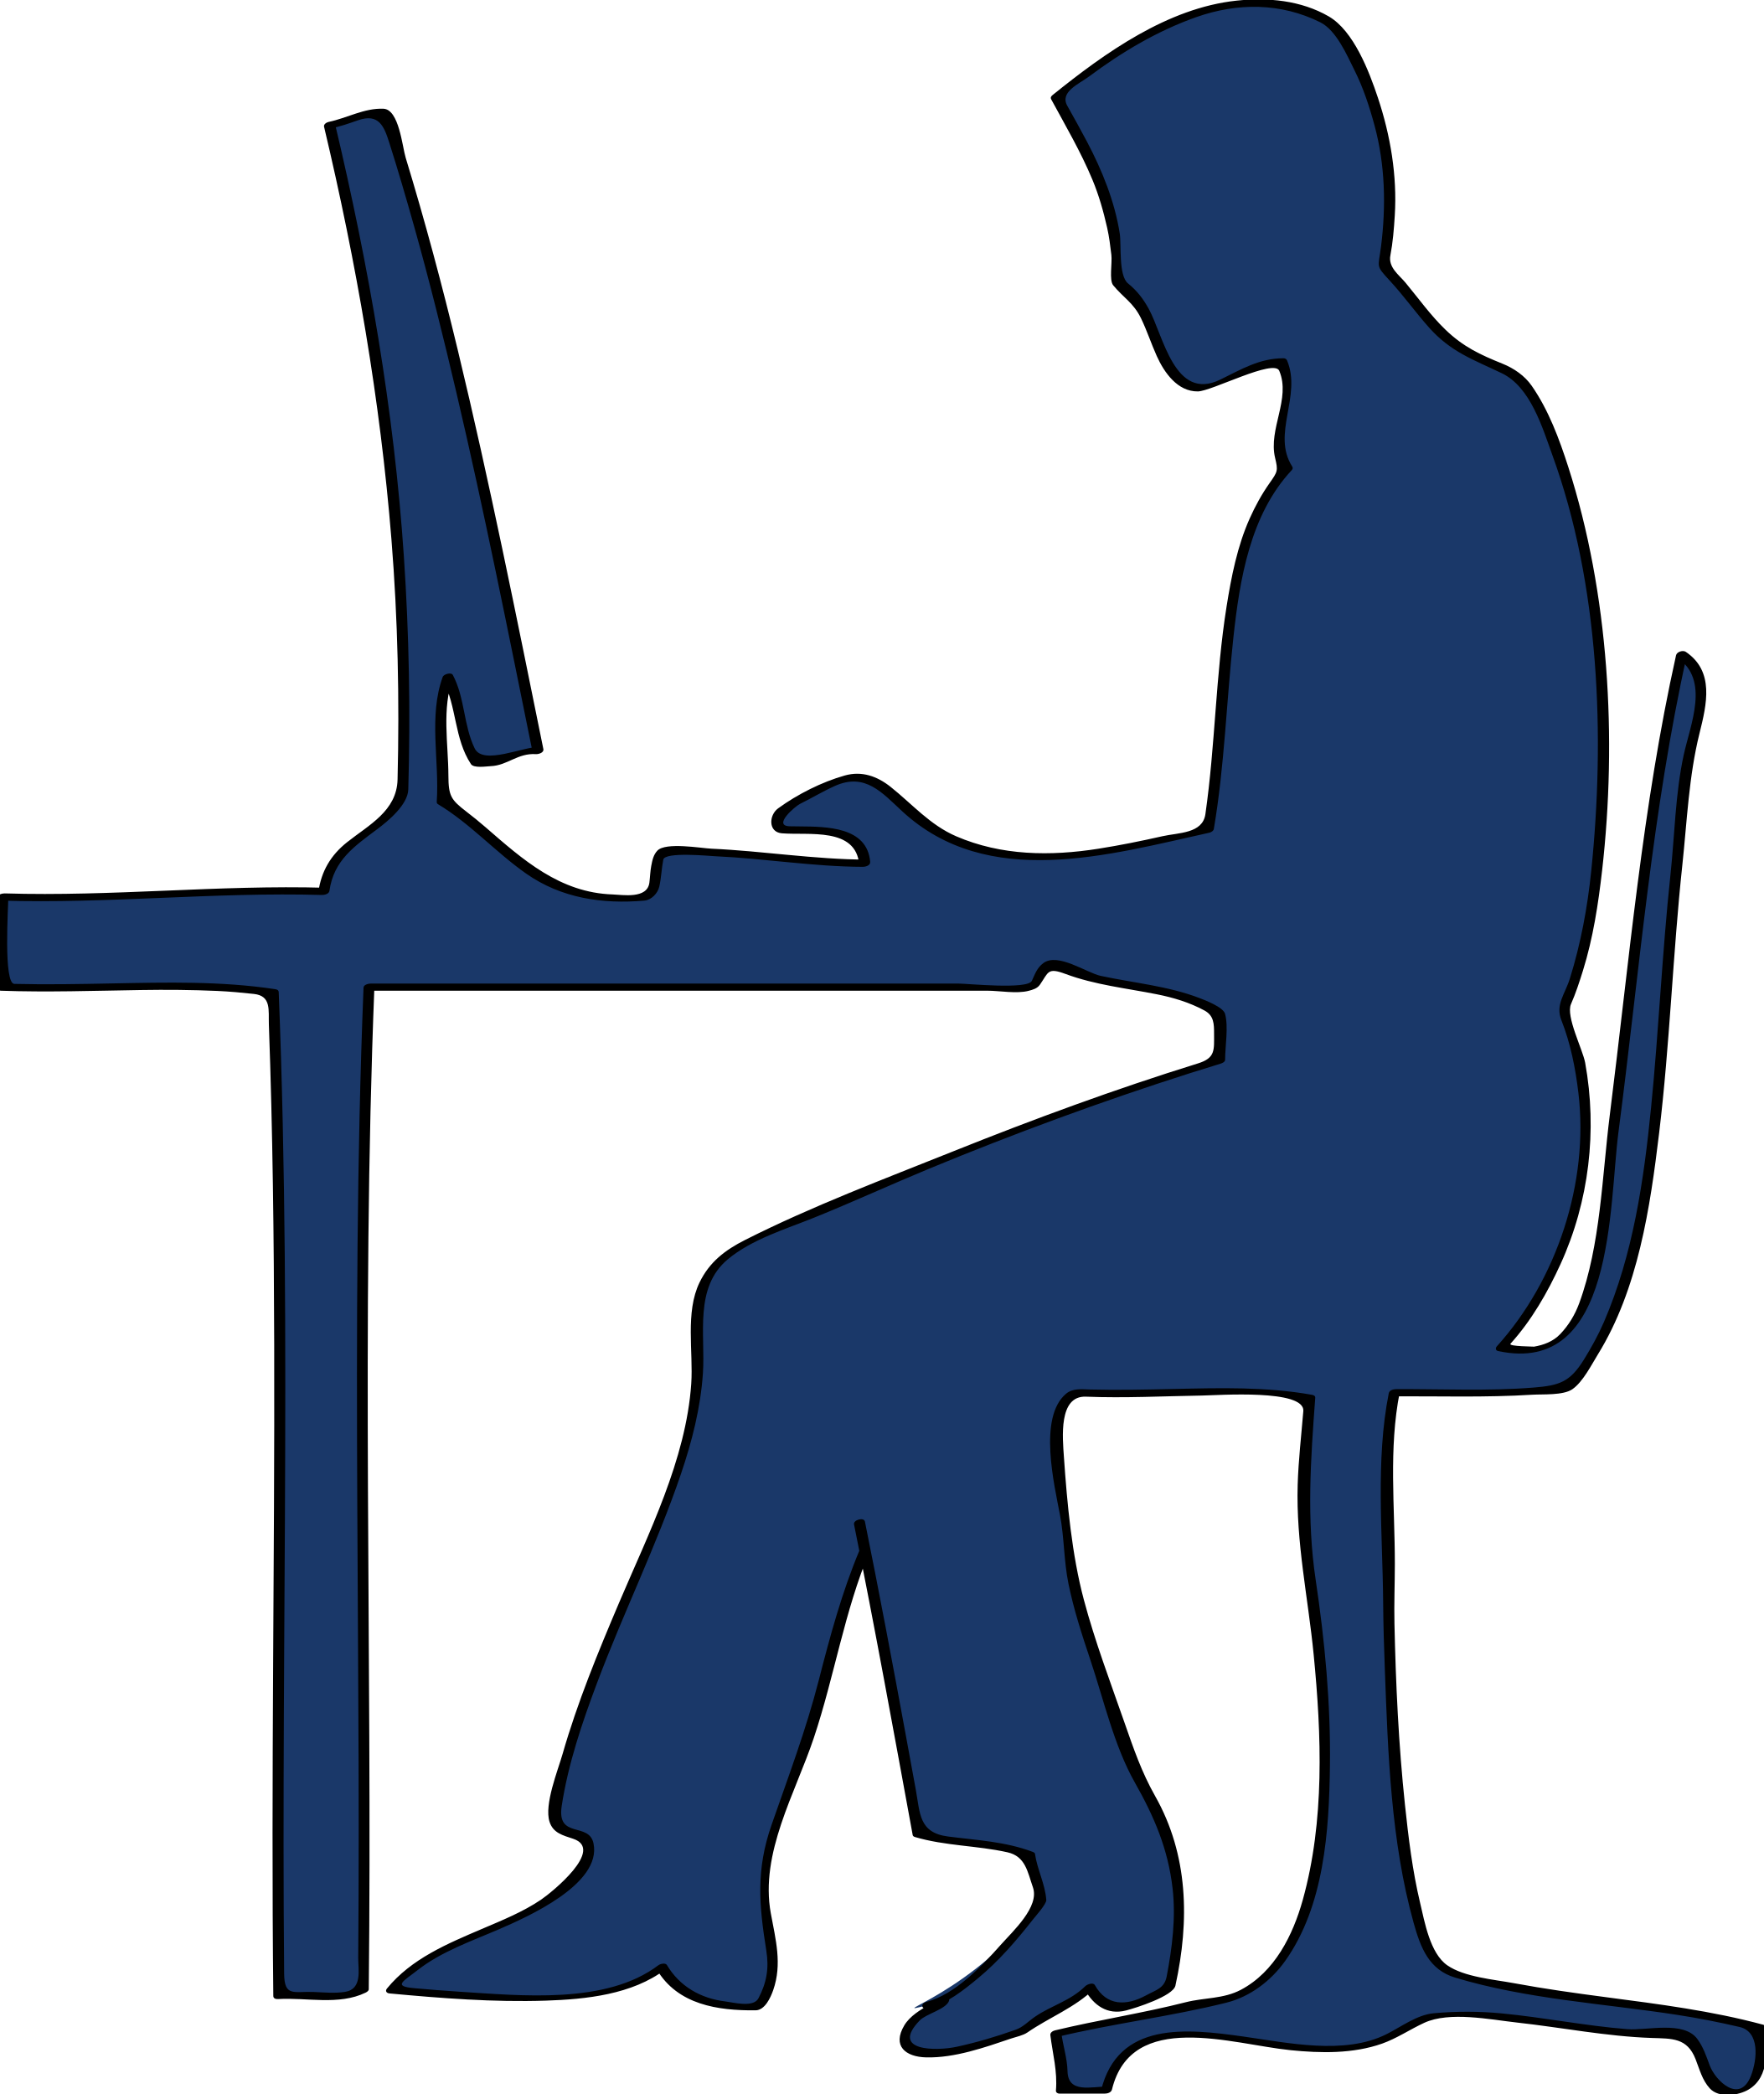
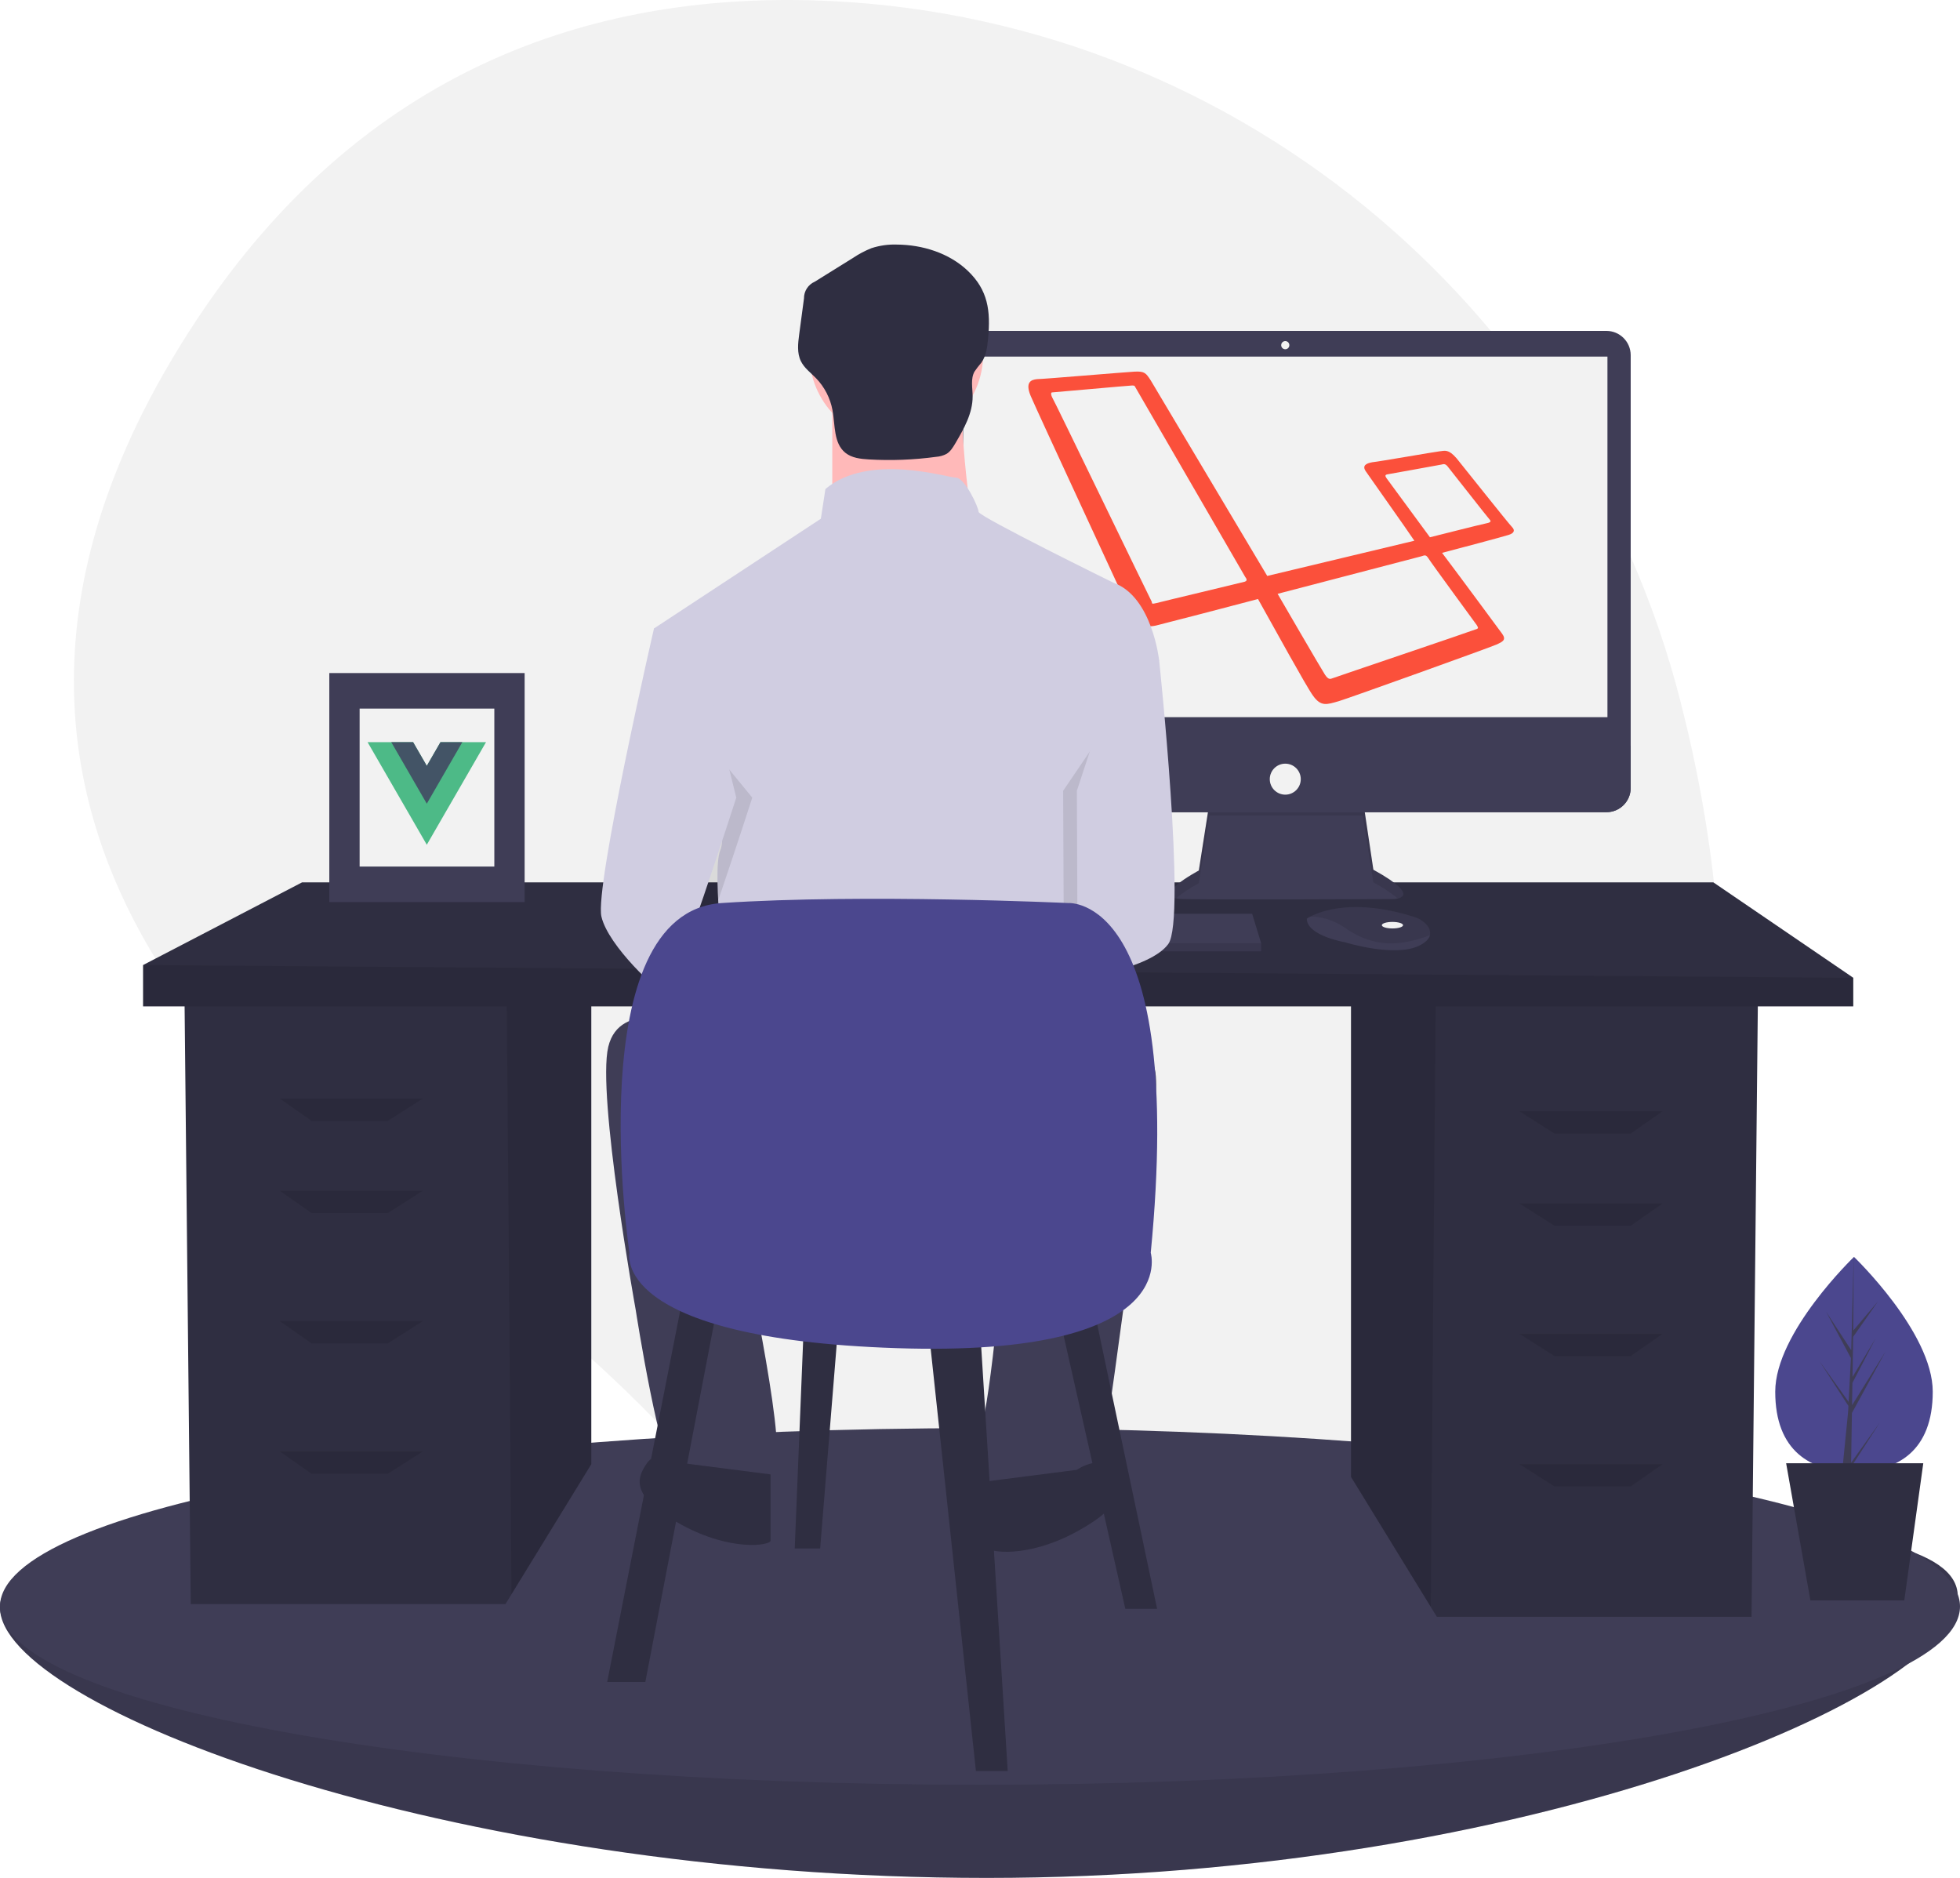
- <svg xmlns="http://www.w3.org/2000/svg" id="Calque_1" version="1.1" xml:space="preserve" viewBox="0 0 313.056 371.719" enable-background="new 0 0 313.056 371.719" y="0px" x="0px">
-   <path fill-rule="evenodd" clip-rule="evenodd" d="m153.5 275.24c-3.953 9.15-6.207 19.354-9.002 30-2.678 10.205-8.648 20.52-9 30-0.27 7.322 4.592 14.381-1 21-8.232 0.234-14.23-1.77-17-7-9.17 7.5-33.281 5.379-48 4 8.289-10.797 28.389-10.602 35-24 0.768-5.1-6.383-2.281-6-7 3.598-25.387 21.771-51.971 25-75 1.203-8.578-1.346-15.891 3-22 3.197-4.49 14.521-8.137 21-11 21.625-9.555 45.143-18.748 69.002-26v-8c-6.805-5.861-20.922-4.408-29-9-4.121-0.787-1.877 4.789-6 4h-116c-2.33 57.336-0.334 119-1 178-3.285 2.047-10.125 0.541-15 1-0.66-59.004 1.326-120.66-1-178-14.033-2.299-32.306-0.357-47.999-1v-16c20.043 0.708 37.001-1.665 56.999-1 0.896-9.771 11.463-9.872 14-18 1.387-44.343-4.467-82.237-13-118 3.363-0.495 7.965-3.306 10-2 11.143 33.674 19.164 74.424 27 113-5.043-0.711-5.59 3.075-11 2-2.918-3.748-2.465-10.867-5-15-2.32 5.346-0.342 14.991-1 22 11.203 6.464 16.229 19.107 36 17 2.834-0.834 1.189-6.145 3-8 16.781-0.363 21.201 2.051 36.002 2-0.053-7.236-11.082-5.55-15.002-6-2.451-3.274 2.564-4.54 5-6 13.582-8.136 12.617 0.943 24.002 7 14.334 7.625 31.926 2.27 47-1 3.904-22.097 1.115-50.886 14-64-4.482-5.918 2.625-11.807-1-19-6.84-0.489-11.201 6.773-17 4-6.086-3.914-5.412-14.586-12-18 0.111-15.176-6.742-25.051-11-33 11.754-9.548 32.09-23.486 49-13 7.453 9.556 12.625 25.57 9 43 4.844 4.624 7.828 10.429 14 15 3.076 2.277 7.889 2.28 11 6 4.674 5.584 9.6 22.231 11 31 4.063 25.429 4.734 60.727-4 80 9.252 22.314 0.883 47.246-11 60 16.758 4.115 16.732-15.568 19-32 3.898-28.23 7.049-64.681 13-91 6.836 3.881 1.596 13.489 1 20-0.619 6.788-1.398 13.309-2 19-3.457 32.711-2.301 71.875-19 91-9.172 1.494-20.422 0.912-31 1-2.275 10.391-0.373 24.959-1 37 0 0 0.385 63.201 10.918 65.785 16.508 5.16 38.076 5.258 55 10 0.557 7.74-0.555 10.188-4 11-7.305 1.725-4.686-8.324-10-10-13.902 1.041-29.697-4.555-44-3-3.121 0.34-7.273 4.119-12 5-18.928 3.527-42.049-10.631-46 8h-8c0.592-4.258-0.719-6.613-1-10 7.807-1.941 16.779-3.287 25.008-5.451 35.006 0.045 19.074-81.334 19.074-81.334-0.646-14.158 0.414-17.588 1-26-11.713-2.287-27.631-0.367-41-1-6.609-0.131-2.354 21.52-2.354 21.52 0.293 15.828 7.666 30.486 12.252 45.602l4.133 7.299c4.52 9.678 4.67 20.08 2.148 30.924-4.219 2.227-10.865 7.34-14.215 0.221-3.73 4.188-7.947 3.803-11.717 7.629 0 0-20.506 7.807-21.121 2.025s12.547-8.609 3.992-6.49 8.555-2.119 20.148-18.424c0.107-2.861-1.883-5.375-2.01-8.199-6.758-2.863-13.076-1.584-19.771-3.834-3.379-18.396-6.693-36.805-10.416-55.146" fill="#1a3869" />
-   <path d="m152.59 275.16c-3.139 7.484-5.241 15.294-7.255 23.142-2.255 8.789-5.395 17.089-8.372 25.642-2.784 8-2.235 14.183-0.932 22.313 0.501 3.129 0.073 5.685-1.399 8.479-0.895 1.696-4.458 0.723-5.87 0.552-4.38-0.531-8.116-2.667-10.371-6.46-0.27-0.452-1.198-0.21-1.513 0.029-9.259 7.022-24.449 5.375-35.31 4.706-2.692-0.166-5.38-0.396-8.066-0.632-3.861-0.339-1.87-1.237 0.567-3.156 4.239-3.336 9.625-5.19 14.527-7.31 5.006-2.163 18.26-8.013 16.76-15.236-0.804-3.865-6.553-0.707-5.644-6.645 1.144-7.474 3.609-14.739 6.257-21.792 4.69-12.498 10.609-24.499 14.911-37.148 1.966-5.779 3.487-11.765 3.899-17.867 0.463-6.84-1.606-15.197 4.415-20.23 4.247-3.549 10.269-5.356 15.334-7.399 6.839-2.758 13.546-5.849 20.362-8.667 15.185-6.278 30.615-11.957 46.27-16.951 1.828-0.583 3.664-1.146 5.499-1.707 0.273-0.084 0.816-0.314 0.816-0.682 0-2.43 0.618-5.83-0.008-8.165-0.319-1.192-3.522-2.415-4.538-2.804-5.628-2.16-11.682-2.678-17.538-3.939-2.523-0.543-7.629-4.208-10.206-2.25-1.102 0.836-1.44 1.887-2.013 3.126-0.737 1.596-11.375 0.487-13.116 0.487h-104.2c-0.406 0-1.303 0.168-1.325 0.731-1.21 30.41-1.246 60.847-1.111 91.276 0.069 15.477 0.187 30.953 0.236 46.43 0.024 7.699 0.025 15.397 0 23.097-0.013 3.827-0.037 7.653-0.068 11.48-0.016 1.964 0.791 5.492-2.347 5.982-1.82 0.284-3.722 0.09-5.553 0.017-3.574-0.142-5.208 0.918-5.249-3.278-0.038-3.824-0.06-7.647-0.077-11.472-0.036-7.694-0.03-15.39-0.012-23.084 0.037-15.476 0.155-30.95 0.23-46.425 0.152-31.072 0.131-62.156-1.103-93.209-0.016-0.378-0.276-0.492-0.622-0.545-9.585-1.453-19.306-1.213-28.969-1.022-5.78 0.114-11.558 0.222-17.339 0.082-1.978-0.048-1.069-13.74-1.069-15.515-0.441 0.244-0.883 0.487-1.325 0.731 19.018 0.582 37.982-1.544 56.999-1 0.45 0.013 1.246-0.175 1.325-0.731 0.772-5.457 4.452-7.926 8.548-10.997 1.924-1.442 5.374-4.311 5.452-7.003 0.398-13.787 0.145-27.564-0.781-41.326-1.742-25.928-6.232-51.578-12.227-76.84-0.27 0.282-0.539 0.564-0.809 0.846 1.681-0.35 3.267-0.899 4.885-1.467 3.716-1.306 4.645 1.113 5.539 3.92 1.567 4.919 3.012 9.876 4.411 14.846 2.765 9.815 5.211 19.72 7.539 29.646 4.958 21.142 9.183 42.449 13.503 63.727l1.317-0.897c-2.774-0.175-10.09 3.351-11.593 0.254-1.992-4.104-1.711-8.924-3.869-13.021-0.292-0.554-1.627-0.151-1.803 0.333-2.549 7.01-0.56 14.883-1.061 22.167-0.013 0.186 0.056 0.329 0.219 0.427 5.733 3.444 10.2 8.495 15.652 12.321 6.232 4.375 13.55 5.449 20.998 4.794 1.245-0.109 2.368-1.304 2.634-2.474 0.358-1.583 0.406-3.198 0.709-4.791 0.272-1.436 8.103-0.662 9.333-0.605 8.729 0.4 17.316 1.847 26.079 1.873 0.521 0.001 1.375-0.227 1.317-0.897-0.536-6.222-7.746-6.237-12.556-6.277-0.563-0.001-1.126-0.008-1.689-0.021-3.179-0.053 0.932-3.553 1.79-3.977 2.087-1.032 4.078-2.238 6.203-3.189 5.372-2.404 8.395 1.235 11.962 4.525 15.189 14.01 36.638 7.712 54.481 3.785 0.324-0.071 0.755-0.321 0.816-0.681 1.901-11.218 2.236-22.616 3.463-33.914 1.124-10.367 2.972-21.859 10.357-29.761 0.179-0.191 0.241-0.411 0.096-0.638-3.717-5.809 1.736-12.511-0.924-18.853-0.102-0.243-0.351-0.379-0.614-0.379-4.274 0.001-7.482 1.958-11.241 3.79-8.141 3.967-10.088-7.853-12.711-12.593-0.986-1.785-2.083-3.205-3.663-4.481-1.708-1.38-1.164-6.913-1.463-8.833-0.89-5.71-3.134-11.229-5.813-16.317-1.132-2.15-2.319-4.267-3.505-6.387-1.382-2.47 2.096-3.879 3.873-5.204 5.828-4.346 12.143-8.102 19.015-10.529 7.323-2.587 15.029-2.569 22.023 0.916 2.861 1.426 4.736 5.84 6.073 8.514 1.561 3.119 2.651 6.452 3.56 9.81 1.891 6.987 2.053 14.317 1.153 21.462-0.486 3.863-1.008 3.301 1.579 6.106 2.441 2.647 4.543 5.6 6.939 8.291 3.879 4.356 7.852 5.687 12.907 8.107 5.12 2.452 7.226 9.686 9.005 14.583 8.344 22.97 9.357 49.763 6.875 73.853-0.663 6.437-1.855 12.828-3.779 19.009-0.878 2.822-2.604 4.637-1.515 7.398 1.637 4.144 2.506 8.554 3.028 12.961 1.878 15.847-3.821 33.157-14.487 44.949-0.271 0.299-0.22 0.736 0.223 0.831 20.756 4.462 19.644-25.669 21.37-38.86 3.702-28.295 5.961-56.931 12.175-84.832-0.576 0.205-1.152 0.409-1.729 0.613 5.813 3.94 2.315 11.824 1.129 17.3-1.484 6.856-1.601 14.292-2.348 21.273-1.469 13.733-2.067 27.542-3.436 41.286-1.283 12.895-3.186 26.068-8.362 38.045-1 2.315-2.223 4.522-3.544 6.666-2.491 4.039-4.399 4.627-8.972 4.993-8.09 0.648-16.255 0.238-24.361 0.279-0.477 0.002-1.213 0.165-1.325 0.731-2.375 11.963-1.09 24.944-0.999 37.079 0.029 3.981 0.151 7.962 0.3 11.94 0.554 14.913 1.084 30.535 5.111 44.985 1.245 4.467 2.735 8.33 7.377 9.728 12.777 3.847 26.389 4.595 39.515 6.627 3.69 0.572 7.349 1.288 10.983 2.14 3.621 0.849 3.105 5.774 2.035 8.59-1.98 5.212-6.352 0.937-7.354-1.78-0.614-1.663-1.133-3.244-2.192-4.683-2.424-3.288-8.982-1.472-12.418-1.743-7.47-0.589-14.844-2.087-22.304-2.799-4.019-0.385-8.039-0.388-12.057-0.028-3.002 0.27-5.812 2.43-8.428 3.733-7.451 3.716-17.443 1.519-25.313 0.411-10.17-1.431-22.317-2.782-25.338 9.585 0.442-0.244 0.884-0.488 1.325-0.731-3.064 0-7.174 1.314-7.269-2.708-0.054-2.313-0.83-4.619-1.117-6.913-0.27 0.282-0.539 0.564-0.809 0.847 9.951-2.399 20.232-3.633 30.122-6.098 4.218-1.051 7.931-3.885 10.427-7.393 6.951-9.766 7.81-23.089 7.959-34.668 0.144-11.036-0.902-22.109-2.533-33.015-1.628-10.879-0.887-21.333-0.076-32.294 0.028-0.382-0.313-0.489-0.622-0.544-8.055-1.439-16.266-1.212-24.412-1.031-4.991 0.111-9.979 0.224-14.972 0.095-1.481-0.038-3.05-0.26-4.269 0.786-4.914 4.217-2.06 16.07-1.029 21.512 0.753 3.976 0.675 8.136 1.494 12.158 0.933 4.578 2.384 9.05 3.868 13.473 2.373 7.065 4.243 15.344 7.909 21.82 3.427 6.05 5.902 11.772 6.71 18.813 0.598 5.215-0.068 10.526-1.05 15.646-0.4 2.089-1.908 2.393-3.615 3.322-3.578 1.95-7.042 1.915-9.132-1.798-0.308-0.546-1.374-0.131-1.684 0.174-2.715 2.668-5.974 3.396-8.978 5.461-1.157 0.796-2.061 1.807-3.375 2.276-3.425 1.224-6.92 2.259-10.475 3.032-3.573 0.778-11.917 0.837-6.571-4.681 1.136-1.173 4.681-1.971 5.204-3.487 0.153-0.445-0.602-0.583-0.868-0.542-1.062 0.163-2.106 0.489-3.146 0.749 0.104 0.392 0.21 0.784 0.314 1.176 3.288-0.871 6.286-3.266 8.837-5.377 3.675-3.043 6.808-6.681 9.744-10.421 0.45-0.573 2.428-2.771 2.376-3.473-0.21-2.871-1.601-5.365-2.01-8.199-0.027-0.189-0.243-0.283-0.395-0.34-4.888-1.844-9.894-2.063-15.027-2.728-5.2-0.674-4.957-4.074-5.745-8.38-0.581-3.172-1.163-6.344-1.746-9.516-2.332-12.69-4.718-25.37-7.274-38.018-0.162-0.804-2.099-0.311-1.932 0.518 3.707 18.337 7.038 36.746 10.416 55.146 0.033 0.182 0.237 0.293 0.395 0.34 5.377 1.592 10.975 1.496 16.425 2.712 3.219 0.718 3.567 3.508 4.517 6.212 1.217 3.465-3.538 7.766-5.733 10.239-3.331 3.752-8.059 8.757-13.161 10.107-1.183 0.313-0.866 1.471 0.314 1.176 0.607-0.151 1.215-0.304 1.821-0.457 0.767 0.006 0.876-0.399 0.326-1.213-0.642 0.344-1.312 0.629-1.947 0.987-1.596 0.901-3.476 2.04-4.445 3.663-2.2 3.681 0.232 5.602 3.866 5.692 5.074 0.125 10.386-1.758 15.126-3.358 0.876-0.296 2.07-0.524 2.848-1.061 3.901-2.692 8.482-4.426 11.888-7.773-0.561 0.058-1.122 0.115-1.684 0.174 1.567 2.785 3.995 4.537 7.309 3.692 1.67-0.425 8.358-2.537 8.77-4.413 2.521-11.5 2.315-23.204-3.597-33.645-2.417-4.27-3.839-8.448-5.464-13.104-2.52-7.216-5.223-14.35-7.192-21.743-2.13-7.99-2.968-17.036-3.54-25.355-0.231-3.374-0.99-10.896 3.904-10.701 6.859 0.272 13.745-0.09 20.604-0.2 2.906-0.047 18.312-1.18 17.987 2.773-0.356 4.357-0.866 8.682-0.999 13.056-0.312 10.265 1.838 19.976 2.837 30.146 1.407 14.329 1.97 29.546-1.931 43.548-1.749 6.277-4.99 12.78-10.966 15.954-3.115 1.654-6.502 1.378-9.804 2.219-7.678 1.955-15.531 3.143-23.233 4.999-0.388 0.094-0.865 0.394-0.809 0.847 0.419 3.346 1.283 6.414 0.992 9.835-0.028 0.343 0.31 0.544 0.622 0.544h8c0.496 0 1.188-0.168 1.325-0.731 3.472-14.22 21.295-8.03 31.691-6.982 5.37 0.541 11.109 0.653 16.256-1.162 2.624-0.925 4.974-2.539 7.495-3.698 4.491-2.064 11.702-0.568 16.481-0.041 7.973 0.879 15.833 2.455 23.868 2.732 3.626 0.124 6.305-0.062 7.805 3.758 0.72 1.832 1.166 3.683 2.51 5.176 1.611 1.791 5.131 1.313 6.971 0.184 3.748-2.3 3.137-7.323 2.915-11.131-0.01-0.175-0.256-0.303-0.395-0.34-9.131-2.467-18.517-3.65-27.876-4.883-5.474-0.721-10.939-1.479-16.369-2.489-3.547-0.66-8.804-1.078-11.823-3.17-3.075-2.129-4.031-7.742-4.826-11.076-1.361-5.713-2.074-11.588-2.691-17.42-1.131-10.679-1.632-21.433-1.866-32.166-0.077-3.524 0.065-7.025 0.069-10.552 0.011-10.16-1.128-20.478 0.867-30.524-0.442 0.244-0.884 0.488-1.325 0.731 8.287-0.041 16.577 0.234 24.854-0.283 1.903-0.119 5.489 0.148 7.12-0.978 1.865-1.287 3.386-4.326 4.535-6.189 7.143-11.582 9.271-26.052 10.867-39.305 1.902-15.798 2.424-31.729 4.116-47.548 0.832-7.778 1.152-15.78 3.045-23.381 1.298-5.213 2.677-11.01-2.432-14.473-0.51-0.346-1.589-0.011-1.729 0.613-5.98 26.853-8.328 54.414-11.768 81.666-1.373 10.878-1.618 23.001-5.425 33.365-0.75 2.043-1.87 3.895-3.371 5.471-1.246 1.31-2.954 1.946-4.7 2.236 0.283-0.047-4.586-0.021-4.126-0.53 3.746-4.141 6.574-9.079 8.883-14.132 5.085-11.129 6.555-23.743 4.374-35.747-0.433-2.378-3.471-8.227-2.513-10.416 0.844-1.927 1.499-3.939 2.123-5.945 1.796-5.771 2.72-11.808 3.401-17.798 2.658-23.353 1.218-49.102-5.992-71.553-1.603-4.988-3.495-10.119-6.503-14.451-1.25-1.799-3.16-3.11-5.169-3.921-4.004-1.617-6.976-2.986-10.177-6.076-2.608-2.517-4.75-5.524-7.057-8.308-1.132-1.366-3.1-2.709-2.69-4.846 0.445-2.331 0.632-4.702 0.78-7.066 0.441-7.079-0.762-14.215-2.991-20.916-1.551-4.663-4.306-11.885-8.73-14.445-4.949-2.863-10.824-3.392-16.396-2.796-12.21 1.305-23.336 9.266-32.604 16.737-0.27 0.217-0.447 0.449-0.267 0.783 2.56 4.717 5.261 9.325 7.327 14.291 1.144 2.747 1.949 5.608 2.605 8.505 0.359 1.587 0.554 3.205 0.747 4.817 0.17 1.422-0.419 4.485 0.32 5.387 1.826 2.228 3.599 3.093 4.949 5.881 1.051 2.169 1.8 4.485 2.79 6.684 1.326 2.944 3.693 6.328 7.298 6.281 2.451-0.032 13.524-5.856 14.446-3.659 2.088 4.979-1.964 10.303-0.741 15.445 0.552 2.318 0.463 2.436-1.004 4.526-1.389 1.979-2.518 4.04-3.504 6.245-2.201 4.92-3.258 10.334-4.103 15.624-1.947 12.205-2.002 24.632-3.761 36.865-0.498 3.467-4.756 3.265-7.631 3.915-3.761 0.85-7.533 1.613-11.343 2.215-8.521 1.346-17.235 1.258-25.259-2.204-4.664-2.013-7.774-5.691-11.641-8.77-2.382-1.896-5.107-2.875-8.149-2.019-4.057 1.143-8.401 3.334-11.81 5.82-1.694 1.235-1.766 4.238 0.636 4.437 4.769 0.395 13.169-1.152 13.749 5.568l1.317-0.897c-9.238-0.026-18.32-1.516-27.53-1.938-1.877-0.086-8.141-1.202-9.617 0.344-0.714 0.747-0.904 1.738-1.09 2.714-0.185 0.969-0.205 1.991-0.331 2.97-0.376 2.938-4.752 2.153-6.507 2.095-9.386-0.308-15.919-6.147-22.605-11.958-1.099-0.955-2.23-1.868-3.384-2.754-2.729-2.099-3.17-2.784-3.182-6.395-0.02-5.716-1.198-11.854 0.806-17.367-0.601 0.111-1.201 0.222-1.803 0.333 2.503 4.75 2.004 10.464 5 15 0.508 0.769 2.741 0.397 3.522 0.366 2.963-0.117 4.748-2.34 8.016-2.134 0.464 0.029 1.448-0.253 1.317-0.897-4.806-23.671-9.535-47.365-15.196-70.851-2.762-11.461-5.806-22.855-9.248-34.132-0.602-1.971-1.176-8.57-3.938-8.688-3.406-0.146-6.462 1.66-9.74 2.342-0.351 0.073-0.912 0.411-0.809 0.846 5.725 24.125 9.974 48.54 11.963 73.269 1.141 14.173 1.431 28.402 1.086 42.614-0.136 5.593-5.091 8.058-8.963 11.134-2.908 2.31-4.574 5.156-5.094 8.818 0.442-0.244 0.884-0.487 1.325-0.731-19.018-0.543-37.982 1.583-56.999 1-0.389-0.012-1.325 0.179-1.325 0.731v16c0 0.35 0.286 0.533 0.622 0.545 8.29 0.291 16.579 0.007 24.869-0.124 4.533-0.071 9.063-0.04 13.592 0.163 2.163 0.097 4.317 0.297 6.469 0.531 3.141 0.34 2.566 2.906 2.659 5.448 0.69 18.922 0.896 37.862 0.946 56.795 0.105 38.548-0.57 77.095-0.158 115.64 0.006 0.473 0.474 0.564 0.869 0.542 5.065-0.298 10.765 1.16 15.513-1.138 0.206-0.1 0.563-0.317 0.565-0.592 0.641-59.329-1.36-118.69 1-178-0.442 0.244-0.884 0.487-1.325 0.731h110.1c2.22 0 5.244 0.586 7.384 0.016 0.757-0.202 1.513-0.412 1.99-1.098 1.522-2.184 1.303-3.094 4.54-1.889 5.221 1.944 10.782 2.529 16.217 3.609 2.942 0.585 5.783 1.445 8.433 2.871 1.7 0.915 1.713 2.398 1.713 4.146 0 2.899 0.252 4.285-2.852 5.249-14.679 4.558-29.122 9.868-43.387 15.584-12.336 4.942-25.136 9.758-37.004 15.753-3.577 1.807-6.334 3.92-8.096 7.555-2.568 5.301-1.086 12.289-1.47 17.96-0.912 13.477-7.629 26.696-12.826 38.926-3.738 8.797-7.377 17.636-10.02 26.834-0.853 2.967-3.283 8.961-2.313 12.006 0.642 2.014 2.359 2.41 4.207 3.028 5.642 1.885-3.802 9.513-5.709 10.805-3.229 2.188-6.946 3.677-10.517 5.204-6.146 2.628-12.497 5.27-16.837 10.57-0.358 0.438-0.079 0.822 0.442 0.87 9.229 0.861 18.469 1.585 27.744 1.281 7.153-0.235 15.34-1.074 21.23-5.542-0.504 0.01-1.008 0.02-1.513 0.029 3.712 6.241 10.815 7.302 17.538 7.231 1.669-0.017 2.679-2.309 3.127-3.594 1.614-4.628 0.426-8.969-0.43-13.634-1.955-10.672 4.343-21.287 7.625-31.099 3.685-11.012 5.428-22.465 9.944-33.238 0.4-1-1.54-0.88-1.83-0.18z" />
+ <svg xmlns="http://www.w3.org/2000/svg" data-name="Layer 1" width="863" height="826.714" viewBox="0 0 863 826.714">
+   <path d="M908.585,346.03C863.668,169.408,708.468,41.912,526.296,36.799,429.988,34.095,328.644,66.036,254.859,177.81c-131.9,199.808,8.106,337.882,105.713,403.492a610.758,610.758,0,0,1,126.241,113.465c65.931,78.238,192.767,175.459,343.823,23.128C940.122,607.486,938.503,463.677,908.585,346.03Z" transform="translate(-168.5 -36.64287)" fill="#f2f2f2" />
+   <path d="M1030.5,739.357c0,43.354-189.189,124-427.5,124s-434.5-75.646-434.5-119,196.189-38,434.5-38S1030.5,696.003,1030.5,739.357Z" transform="translate(-168.5 -36.64287)" fill="#3f3d56" />
+   <path d="M1030.5,739.357c0,43.354-189.189,124-427.5,124s-434.5-75.646-434.5-119,196.189-38,434.5-38S1030.5,696.003,1030.5,739.357Z" transform="translate(-168.5 -36.64287)" opacity="0.1" />
+   <ellipse cx="431.5" cy="707.214" rx="431.5" ry="78.5" fill="#3f3d56" />
+   <polygon points="594.859 440.238 594.859 650.182 629.976 707.413 632.649 711.766 771.212 711.766 774.011 440.238 594.859 440.238" fill="#2f2e41" />
+   <polygon points="594.859 440.238 594.859 650.182 629.976 707.413 632.131 440.238 594.859 440.238" opacity="0.1" />
+   <polygon points="260.348 434.639 260.348 644.583 225.231 701.814 222.558 706.167 83.994 706.167 81.195 434.639 260.348 434.639" fill="#2f2e41" />
+   <polygon points="260.348 434.639 260.348 644.583 225.231 701.814 223.075 434.639 260.348 434.639" opacity="0.1" />
+   <polygon points="816 430.44 816 443.037 63 443.037 63 424.842 132.981 388.452 754.416 388.452 816 430.44" fill="#2f2e41" />
+   <polygon points="816 430.44 816 443.037 63 443.037 63 424.842 816 430.44" opacity="0.1" />
+   <polygon points="170.771 493.424 137.18 493.424 123.184 483.626 186.167 483.626 170.771 493.424" opacity="0.1" />
+   <polygon points="170.771 534.013 137.18 534.013 123.184 524.215 186.167 524.215 170.771 534.013" opacity="0.1" />
+   <polygon points="170.771 591.398 137.18 591.398 123.184 581.6 186.167 581.6 170.771 591.398" opacity="0.1" />
+   <polygon points="170.771 648.782 137.18 648.782 123.184 638.985 186.167 638.985 170.771 648.782" opacity="0.1" />
+   <polygon points="684.435 499.022 718.026 499.022 732.022 489.225 669.039 489.225 684.435 499.022" opacity="0.1" />
+   <polygon points="684.435 539.611 718.026 539.611 732.022 529.814 669.039 529.814 684.435 539.611" opacity="0.1" />
+   <polygon points="684.435 596.996 718.026 596.996 732.022 587.199 669.039 587.199 684.435 596.996" opacity="0.1" />
+   <polygon points="684.435 654.381 718.026 654.381 732.022 644.583 669.039 644.583 684.435 654.381" opacity="0.1" />
+   <path d="M701.016,390.069,696.347,419.877s-22.984,12.21-6.823,12.569,92.296,0,92.296,0,14.724,0-8.619-12.929l-4.669-31.244Z" transform="translate(-168.5 -36.64287)" fill="#3f3d56" />
+   <path d="M686.273,432.123a63.569,63.569,0,0,1,10.074-6.669l4.669-29.808,67.516.064,4.669,29.385a61.304,61.304,0,0,1,10.788,7.099c2.998-.684,6.274-3.226-10.788-12.676l-4.669-31.244-67.516,1.796L696.347,419.877S677.034,430.139,686.273,432.123Z" transform="translate(-168.5 -36.64287)" opacity="0.1" />
+   <rect x="413.824" y="145.672" width="304.18" height="211.885" rx="10.695" fill="#3f3d56" />
+   <rect x="424.059" y="156.984" width="283.71" height="158.734" fill="#f2f2f2" />
+   <circle cx="565.914" cy="151.957" r="1.796" fill="#f2f2f2" />
+   <path d="M886.505,364.931v18.574a10.693,10.693,0,0,1-10.695,10.695H593.019a10.693,10.693,0,0,1-10.695-10.695v-18.574Z" transform="translate(-168.5 -36.64287)" fill="#3f3d56" />
+   <circle cx="565.914" cy="343.012" r="6.823" fill="#f2f2f2" />
+   <polygon points="555.281 415.196 555.281 418.788 362.071 418.788 362.071 415.915 362.337 415.196 367.099 402.268 551.331 402.268 555.281 415.196" fill="#3f3d56" />
+   <path d="M798.135,448.323c-.352,1.505-1.681,3.092-4.683,4.593-10.774,5.387-32.681-1.437-32.681-1.437s-16.879-2.873-16.879-10.415a13.468,13.468,0,0,1,1.48-.88c4.53-2.396,19.548-8.31,46.178.25a11.106,11.106,0,0,1,5.062,3.317A5.296,5.296,0,0,1,798.135,448.323Z" transform="translate(-168.5 -36.64287)" fill="#3f3d56" />
+   <path d="M798.135,448.323c-13.187,5.053-24.941,5.43-37.004-2.948-6.084-4.223-11.611-5.268-15.758-5.189,4.53-2.396,19.548-8.31,46.178.25a11.106,11.106,0,0,1,5.062,3.317A5.296,5.296,0,0,1,798.135,448.323Z" transform="translate(-168.5 -36.64287)" opacity="0.1" />
+   <ellipse cx="613.101" cy="407.296" rx="4.669" ry="1.437" fill="#f2f2f2" />
+   <polygon points="555.281 415.196 555.281 418.788 362.071 418.788 362.071 415.915 362.337 415.196 555.281 415.196" opacity="0.1" />
+   <path d="M834.194,268.594c-1.524-1.524-21.087-26.169-24.39-30.234-3.557-4.065-5.081-3.303-7.368-3.049s-26.931,4.573-29.725,4.827c-2.795.508-4.573,1.524-2.795,4.065,1.524,2.287,17.784,25.152,21.341,30.488l-64.786,15.498-51.321-86.128c-2.033-3.049-2.541-4.065-7.114-3.811s-40.396,3.303-42.937,3.303c-2.541.254-5.335,1.27-2.795,7.368s43.191,93.496,44.207,96.036,4.065,6.606,10.925,5.081c7.114-1.778,31.504-8.13,44.969-11.687,7.114,12.703,21.341,38.618,24.136,42.429,3.557,5.081,6.098,4.065,11.433,2.541,4.319-1.27,66.565-23.628,69.359-24.898s4.573-2.033,2.541-4.827c-1.524-2.033-17.784-24.136-26.423-35.569,5.843-1.524,26.931-7.114,29.217-7.876,2.541-.762,3.049-2.033,1.524-3.557ZM716.562,292.73c-.762.254-37.093,8.892-38.872,9.4-2.033.508-2.033.254-2.033-.508-.508-.762-43.191-89.176-43.953-90.193-.508-1.016-.508-2.033,0-2.033s34.299-3.049,35.315-3.049c1.27,0,1.016.254,1.524,1.016,0,0,47.51,82.063,48.272,83.333,1.016,1.27.508,1.778-.254,2.033Zm102.134,19.055c.508,1.016,1.27,1.524-.762,2.033-1.778.762-61.229,20.833-62.5,21.341s-2.033.762-3.557-1.524-20.833-35.569-20.833-35.569l63.262-16.514c1.524-.508,2.033-.762,3.049.762,1.016,1.778,20.833,28.709,21.341,29.471Zm4.065-44.715c-1.524.254-24.644,6.098-24.644,6.098l-19.055-25.915c-.508-.762-1.016-1.524.254-1.778s22.866-4.065,23.882-4.319,1.778-.508,3.049,1.27c1.27,1.524,17.53,22.358,18.293,23.12s-.254,1.27-1.778,1.524Z" transform="translate(-168.5 -36.64287)" fill="#fb503b" />
+   <circle cx="394.639" cy="155.895" r="38.247" fill="#ffb9b9" />
+   <path d="M534.957,211.661v60.389h62.402s-8.052-50.325-4.026-65.422Z" transform="translate(-168.5 -36.64287)" fill="#ffb9b9" />
+   <path d="M658.756,293.187s-59.383-29.188-59.383-31.201-6.039-15.097-10.065-15.097-38.247-11.071-57.37,5.032l-2.013,13.084-73.474,48.312,20.13,73.474s13.084,14.091,9.058,24.156,3.019,61.396,3.019,61.396l158.019-5.032V398.868s5.032-16.104,8.052-21.136,0-20.13,0-20.13l24.156-30.195S675.866,299.225,658.756,293.187Z" transform="translate(-168.5 -36.64287)" fill="#d0cde1" />
+   <path d="M458.967,337.975l4.529-24.659S437.328,427.05,440.347,440.134s25.162,33.214,28.182,34.221,31.201-86.558,31.201-86.558Z" transform="translate(-168.5 -36.64287)" opacity="0.1" />
+   <path d="M473.561,310.297l-17.11,3.019S430.282,427.05,433.302,440.134s25.162,33.214,28.182,34.221,31.201-86.558,31.201-86.558Z" transform="translate(-168.5 -36.64287)" fill="#d0cde1" />
+   <path d="M664.291,344.014l8.555-16.607s12.078,113.734,4.026,124.805-39.903,15.214-39.903,15.214l-.357-82.649Z" transform="translate(-168.5 -36.64287)" opacity="0.1" />
+   <path d="M665.801,314.323l13.084,13.084s12.078,113.734,4.026,124.805-39.903,15.214-39.903,15.214l-.357-82.649Z" transform="translate(-168.5 -36.64287)" fill="#d0cde1" />
+   <path d="M470.542,487.439s-29.188-11.071-34.221,10.065S448.399,613.251,448.399,613.251s11.071,71.461,18.117,73.474,38.247,3.019,43.279-6.039-15.097-101.656-15.097-101.656l116.753-2.013s-7.045,80.519-11.071,87.565-4.026,31.201,0,31.201,48.312-2.013,51.331-8.052,20.13-141.915,20.13-141.915,14.091-47.305-2.013-44.286S470.542,487.439,470.542,487.439Z" transform="translate(-168.5 -36.64287)" fill="#3f3d56" />
+   <path d="M642.652,683.705s10.065-7.045,15.097,0,7.045,15.097-15.097,27.175-39.253,9.058-39.253,7.045V688.738Z" transform="translate(-168.5 -36.64287)" fill="#2f2e41" />
+   <path d="M468.529,680.686s-10.065-7.045-15.097,0S446.386,695.783,468.529,707.861s39.253,9.058,39.253,7.045V685.718Z" transform="translate(-168.5 -36.64287)" fill="#2f2e41" />
+   <path d="M563.387,144.312a32.348,32.348,0,0,0-11.234,1.601,43.428,43.428,0,0,0-8.003,4.234L527.265,160.648a7.908,7.908,0,0,0-4.766,7.37l-2.11,15.802c-.532,3.988-1.023,8.252.762,11.858,1.49,3.009,4.331,5.069,6.668,7.48a27.456,27.456,0,0,1,7.236,14.061c1.208,6.598.435,14.543,5.656,18.753,2.827,2.28,6.68,2.711,10.306,2.923a153.786,153.786,0,0,0,29.701-1.143,11.819,11.819,0,0,0,4.487-1.257c1.775-1.05,2.892-2.903,3.937-4.681,3.771-6.42,7.657-13.249,7.616-20.694-.02-3.683-.963-7.639.806-10.87a42.497,42.497,0,0,1,3.038-3.945c2.19-3.077,2.616-7.03,2.973-10.79,1.14-12.009-.052-21.147-8.902-29.606C586.41,148.011,574.654,144.385,563.387,144.312Z" transform="translate(-168.5 -36.64287)" fill="#2f2e41" />
+   <polygon points="300.937 569.703 267.346 740.458 284.141 740.458 316.333 572.503 300.937 569.703" fill="#2f2e41" />
+   <polygon points="408.708 583.7 429.703 779.648 443.699 779.648 431.102 578.101 408.708 583.7" fill="#2f2e41" />
+   <polygon points="466.093 578.101 495.485 708.267 509.481 708.267 481.489 575.302 466.093 578.101" fill="#2f2e41" />
+   <polygon points="354.123 578.101 349.924 681.674 361.121 681.674 369.519 578.101 354.123 578.101" fill="#2f2e41" />
+   <path d="M445.643,588.151s-22.394-149.76,40.589-153.959,152.559,0,152.559,0,51.786-4.199,36.39,153.959c0,0,13.996,46.188-111.97,41.989S445.643,588.151,445.643,588.151Z" transform="translate(-168.5 -36.64287)" fill="#4b478e" />
+   <path d="M1019.5,649.308c0,26.115-15.525,35.234-34.676,35.234s-34.676-9.118-34.676-35.234,34.676-59.338,34.676-59.338S1019.5,623.193,1019.5,649.308Z" transform="translate(-168.5 -36.64287)" fill="#4b478e" />
+   <polygon points="815.416 622.048 830.195 595.009 815.471 618.619 815.631 608.792 825.817 589.229 815.673 606.191 815.96 588.516 826.868 572.942 816.005 585.737 816.185 553.327 815.106 594.394 804.06 577.487 814.972 597.859 813.939 617.599 813.908 617.075 801.123 599.212 813.869 618.926 813.74 621.395 813.717 621.432 813.728 621.635 811.106 647.977 814.609 647.977 815.029 645.849 827.744 626.182 815.06 643.904 815.416 622.048" fill="#3f3d56" />
+   <polygon points="838.47 704.549 797.129 704.549 786.445 644.163 846.831 644.163 838.47 704.549" fill="#2f2e41" />
+   <rect x="145" y="296.3" width="86" height="100.828" fill="#3f3d56" />
+   <rect x="158.345" y="311.946" width="59.31" height="69.536" fill="#f2f2f2" />
+   <path d="M362.444,363.357l-6.023,10.431-6.023-10.431H330.343l26.079,45.17L382.5,363.357Z" transform="translate(-168.5 -36.64287)" fill="#4dba87" />
+   <path d="M362.444,363.357l-6.023,10.431-6.023-10.431H340.774l15.647,27.101,15.647-27.101Z" transform="translate(-168.5 -36.64287)" fill="#435466" />
</svg>
